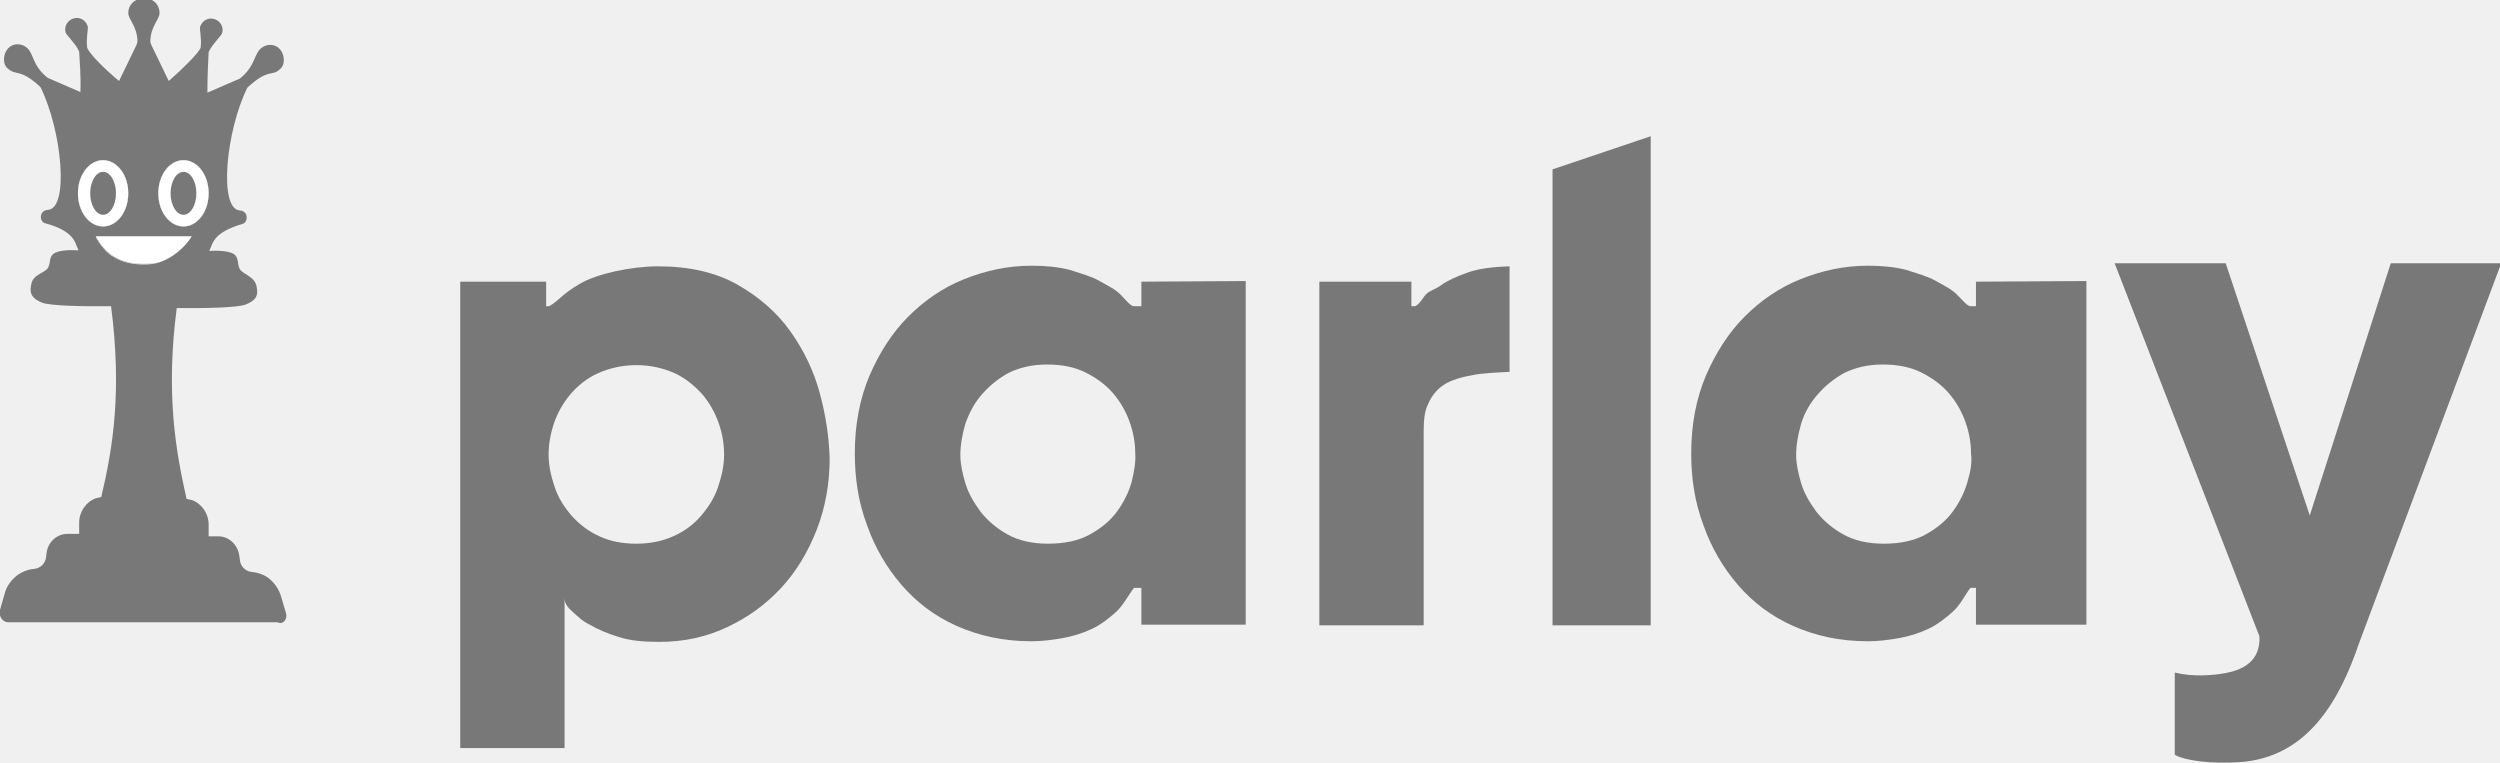
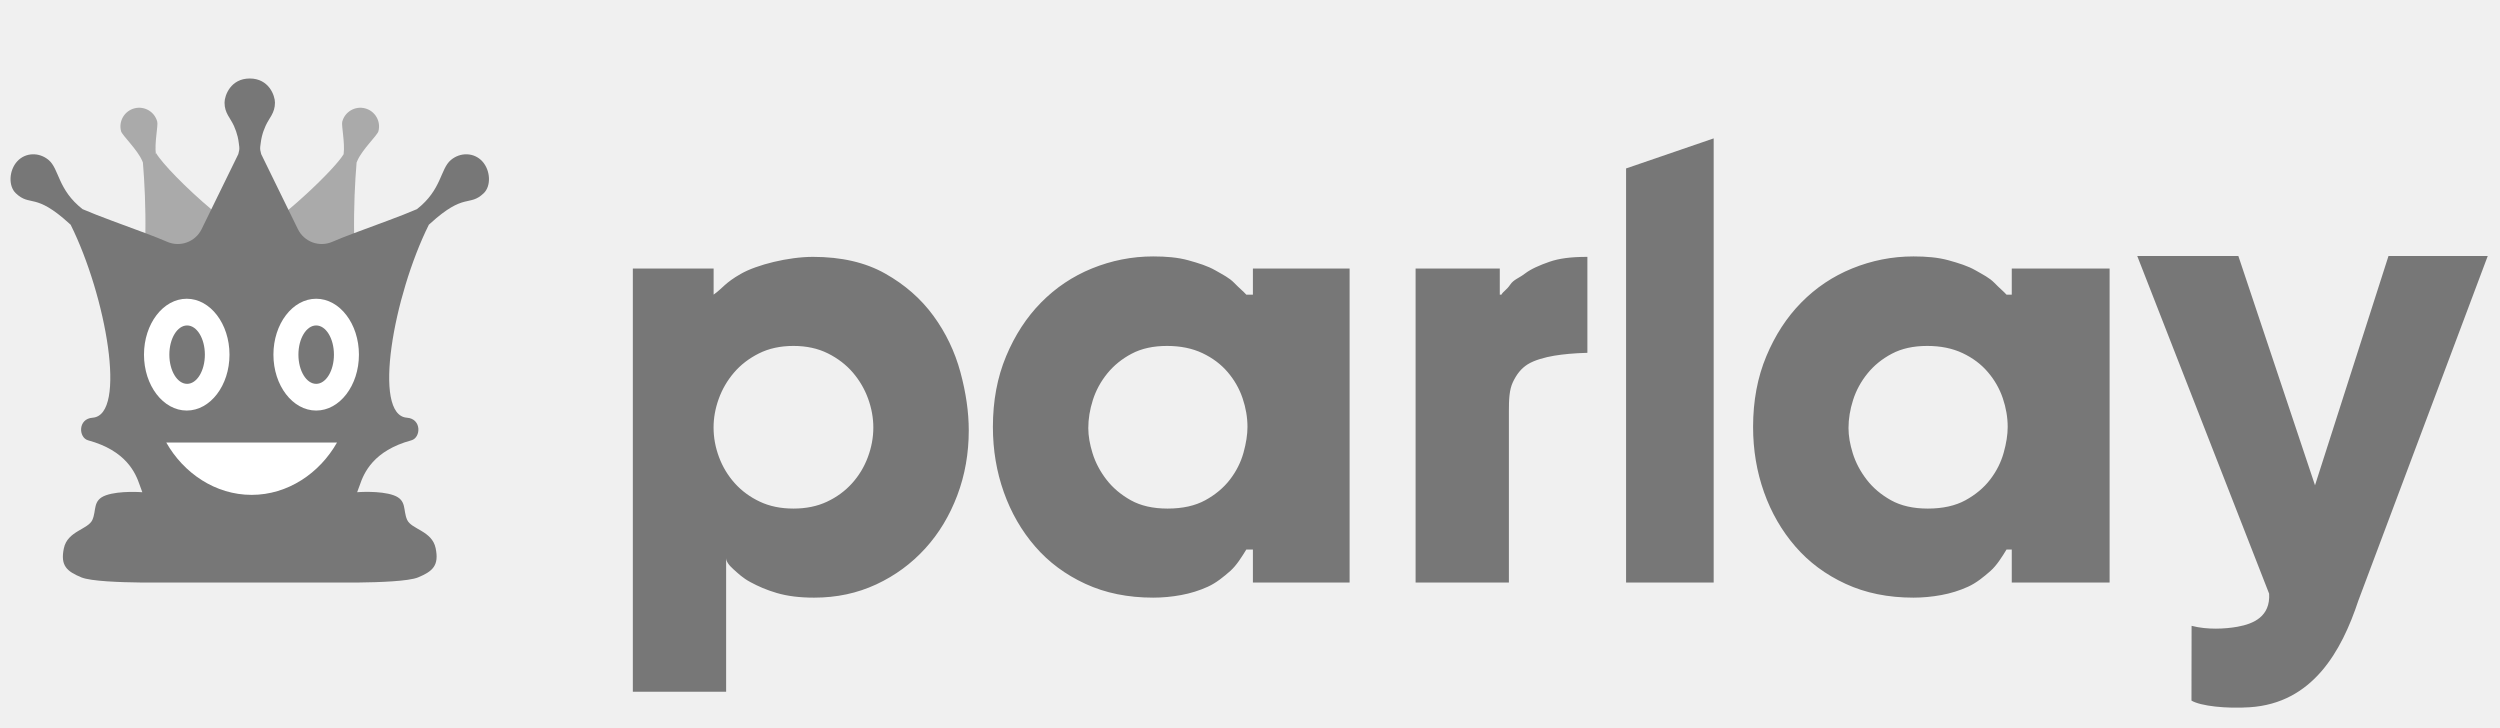
- <svg xmlns="http://www.w3.org/2000/svg" version="1.1" id="Layer_1" x="0px" y="0px" viewBox="54 88.7 407.4 124.3" style="enable-background:new 54 88.7 407.4 124.3;" xml:space="preserve">
-   <style type="text/css">
- 	.st0{fill:#787878;}
- 	.st1{fill:#FFFFFF;}
- </style>
-   <g>
-     <g>
-       <path class="st0" d="M187.6,152.8c-1-3.7-2.6-7-4.8-10.1c-2.2-3.1-5.1-5.6-8.6-7.6c-3.5-2-7.9-3-12.9-3c-4.4,0-10.1,1.2-12.9,2.9    c-2.9,1.7-3.2,2.6-4.9,3.6H143v-4h-14v76h17v-24.4c0,0.5,0.2,1.2,1.1,2s1.6,1.6,3,2.3c1.4,0.8,2.8,1.4,4.7,2    c1.9,0.6,4,0.8,6.6,0.8c4.1,0,7.7-0.8,11.1-2.4c3.4-1.6,6.3-3.7,8.8-6.4c2.5-2.7,4.4-5.9,5.8-9.5c1.4-3.6,2.1-7.5,2.1-11.6    C189.1,160,188.6,156.5,187.6,152.8z M171,168.1c-0.6,1.8-1.6,3.3-2.8,4.7c-1.2,1.4-2.7,2.5-4.5,3.3c-1.8,0.8-3.8,1.2-6,1.2    c-2.3,0-4.3-0.4-6-1.2c-1.8-0.8-3.2-1.9-4.5-3.3c-1.2-1.4-2.2-2.9-2.8-4.7s-1-3.5-1-5.3c0-1.7,0.3-3.4,0.9-5.2    c0.6-1.7,1.5-3.3,2.7-4.7c1.2-1.4,2.7-2.6,4.5-3.4s3.9-1.3,6.2-1.3c2.3,0,4.4,0.5,6.2,1.3s3.3,2.1,4.5,3.4c1.2,1.4,2.1,3,2.7,4.7    s0.9,3.4,0.9,5.2C172,164.6,171.6,166.3,171,168.1z" />
-       <path class="st0" d="M240,134.6v4h-1.2c-0.6,0-1.3-1-2.2-1.9c-0.9-0.9-2-1.4-3.4-2.2c-1.4-0.8-3-1.2-4.8-1.8    c-1.9-0.5-3.9-0.7-6.3-0.7c-3.9,0-7.5,0.8-11,2.2c-3.5,1.4-6.5,3.5-9.1,6.1c-2.6,2.6-4.7,5.9-6.3,9.6c-1.6,3.8-2.4,8-2.4,12.7    c0,4.1,0.6,8,2,11.7c1.3,3.7,3.2,6.9,5.6,9.7c2.4,2.8,5.4,5.1,9,6.7c3.6,1.6,7.6,2.5,12.2,2.5c1.6,0,3.3-0.2,5-0.5    s3.3-0.8,4.8-1.5c1.5-0.7,2.9-1.8,4-2.8s2.1-2.9,2.9-3.9h1.2v6h17v-56L240,134.6L240,134.6z M238.4,167.3    c-0.5,1.7-1.3,3.3-2.4,4.8c-1.1,1.5-2.6,2.7-4.4,3.7c-1.8,1-4.1,1.5-6.8,1.5c-2.6,0-4.8-0.5-6.6-1.5c-1.8-1-3.2-2.2-4.4-3.7    c-1.1-1.5-2-3-2.5-4.7c-0.5-1.7-0.8-3.2-0.8-4.5c0-1.7,0.3-3.3,0.8-5.1c0.6-1.7,1.4-3.3,2.6-4.7c1.2-1.4,2.6-2.6,4.4-3.6    c1.8-0.9,3.9-1.4,6.3-1.4c2.4,0,4.5,0.4,6.3,1.3c1.8,0.9,3.3,2,4.5,3.4s2.1,3,2.7,4.7c0.6,1.7,0.9,3.4,0.9,5.1    C239.1,164.1,238.8,165.6,238.4,167.3z" />
-       <path class="st0" d="M293.2,133.1c-1.7,0.6-3.3,1.3-4.4,2.1c-1.1,0.8-2.1,0.9-2.7,1.8c-0.6,0.9-1.2,1.6-1.6,1.6H284v-4h-15v56h17    v-30.7c0-2.1,0-3.9,0.7-5.3c0.6-1.4,1.4-2.4,2.6-3.2c1.2-0.8,3.1-1.3,4.8-1.6c1.6-0.3,3.9-0.4,5.9-0.5v-17.2    C297,132.2,294.9,132.5,293.2,133.1z" />
-       <path class="st0" d="M307,116.3v61.9c0,13.1,0,12.4,0,12.4h16c0,0,0-62,0-65.5c0-10.7,0-14.2,0-14.2L307,116.3z" />
-       <path class="st0" d="M376,134.6v4h-0.9c-0.5,0-1.3-1-2.2-1.9c-0.9-0.9-2-1.4-3.4-2.2c-1.4-0.8-3-1.2-4.8-1.8    c-1.9-0.5-4-0.7-6.3-0.7c-3.9,0-7.5,0.8-11,2.2c-3.5,1.4-6.5,3.5-9.1,6.1c-2.6,2.6-4.7,5.9-6.3,9.6c-1.6,3.8-2.4,8-2.4,12.7    c0,4.1,0.6,8,2,11.7c1.3,3.7,3.2,6.9,5.6,9.7c2.4,2.8,5.4,5.1,9,6.7s7.6,2.5,12.2,2.5c1.6,0,3.3-0.2,5-0.5    c1.7-0.3,3.3-0.8,4.8-1.5c1.5-0.7,2.9-1.8,4-2.8c1.2-1,2.1-2.9,2.9-3.9h0.9v6h18v-56L376,134.6L376,134.6z M374.6,167.3    c-0.5,1.7-1.3,3.3-2.4,4.8c-1.1,1.5-2.6,2.7-4.4,3.7c-1.8,1-4.1,1.5-6.8,1.5c-2.6,0-4.8-0.5-6.6-1.5c-1.8-1-3.2-2.2-4.4-3.7    c-1.1-1.5-2-3-2.5-4.7c-0.5-1.7-0.8-3.2-0.8-4.5c0-1.7,0.3-3.3,0.8-5.1c0.5-1.7,1.4-3.3,2.6-4.7c1.2-1.4,2.6-2.6,4.4-3.6    c1.8-0.9,3.9-1.4,6.3-1.4c2.4,0,4.5,0.4,6.3,1.3c1.8,0.9,3.3,2,4.5,3.4s2.1,3,2.7,4.7s0.9,3.4,0.9,5.1    C375.4,164.1,375.1,165.6,374.6,167.3z" />
-       <path class="st0" d="M443.6,131.6l-13.2,41.1l-13.7-41.1h-18.1l23.6,60.8c0.2,4.1-2.8,5.5-5.6,6c-2.2,0.4-5.4,0.6-8.2-0.1l0,13.4    c1.7,1,6.2,1.5,10.5,1.2c11.2-0.7,16.4-10.2,19.5-19.3l23.2-62L443.6,131.6L443.6,131.6z" />
-     </g>
-     <g>
-       <path class="st0" d="M100.6,188.6l-0.8-2.7c-0.3-1.1-1-2.1-1.8-2.8c-0.8-0.7-1.9-1.1-3-1.2c-1-0.1-1.8-0.9-1.9-1.9l-0.1-0.7    c-0.2-1.8-1.7-3.2-3.4-3.2H88v-1.9c0-1.8-1.1-3.4-2.7-4l-0.9-0.2c-1.8-8-3.4-17.2-1.6-31.1h3.6c0,0,6.3,0,7.7-0.6    c1.4-0.6,2.1-1.2,1.7-3c-0.4-1.7-2.4-1.9-2.8-2.9c-0.4-1,0-2-1.3-2.5c-1.4-0.5-3.6-0.3-3.6-0.3l0.3-0.7c0.4-1.2,1.3-2.6,5.1-3.7    c1-0.3,1-2.1-0.4-2.2c-3.5-0.2-2.3-12.9,1.2-20c0,0,0.1-0.1,0.1-0.1c3.5-3.2,3.9-1.6,5.3-3c0.8-0.7,0.7-2.3-0.1-3.2    c-0.8-0.9-2.2-0.9-3.1-0.1c-1.1,0.9-0.9,2.9-3.4,4.9c-1.6,0.7-3.5,1.5-5.3,2.3c0-2.6,0.1-4.8,0.2-6.6c0-0.1,0.1-0.1,0.1-0.2    c0.5-1.1,2-2.5,2.1-2.9c0.3-1-0.3-2-1.3-2.3c-1-0.3-2,0.3-2.3,1.3c-0.1,0.4,0.3,2.1,0.1,3.2c0,0,0,0.1,0,0.1v0.1l0,0    c-0.5,1-2.8,3.3-5.2,5.4l-2.9-6c0-0.1-0.1-0.3-0.1-0.4c0-2.5,1.5-3.6,1.5-4.7c0-1.2-0.9-2.3-2.1-2.3c-0.1,0-0.3,0-0.4,0    c-0.2,0-0.3,0-0.5,0c-1.2,0.1-2.1,1.1-2.1,2.3c0,1.1,1.5,2.2,1.5,4.7c0,0.1-0.1,0.2-0.1,0.4l-2.9,6c-2.4-2-4.7-4.3-5.2-5.4v-0.1    c0,0,0-0.1,0-0.1c-0.2-1.1,0.2-2.9,0.1-3.3c-0.3-1-1.3-1.6-2.3-1.3c-1,0.3-1.6,1.3-1.3,2.3c0.1,0.4,1.6,1.8,2.1,2.9    c0,0.1,0,0.1,0.1,0.2c0.1,1.8,0.3,4,0.2,6.6c-1.8-0.8-3.7-1.6-5.3-2.3c-2.5-1.9-2.3-4-3.4-4.9c-0.9-0.8-2.3-0.8-3.1,0.1    c-0.8,0.9-0.9,2.5-0.1,3.2c1.5,1.4,1.9-0.1,5.3,3c0,0,0.1,0.1,0.1,0.1c3.5,7.1,4.7,19.8,1.2,20c-1.5,0.1-1.4,2-0.4,2.2    c3.8,1,4.7,2.5,5.1,3.7l0.3,0.7c0,0-2.3-0.2-3.6,0.3c-1.3,0.5-0.9,1.5-1.3,2.4c-0.4,1-2.5,1.1-2.8,2.8c-0.4,1.7,0.3,2.4,1.7,3    c1.4,0.6,7.7,0.6,7.7,0.6h3.6c1.8,13.9,0.3,23.1-1.6,31.1l-0.9,0.2c-1.6,0.6-2.7,2.2-2.7,4v1.8H65c-1.7,0-3.2,1.3-3.4,3.1    l-0.1,0.7c-0.1,1-0.9,1.8-1.9,1.9c-1.1,0.1-2.1,0.5-3,1.2c-0.8,0.7-1.5,1.6-1.8,2.7l-0.8,2.8c-0.3,0.9,0.4,2,1.3,2h43.9    C100.2,190.6,100.9,189.5,100.6,188.6z M83.9,125.6c-2.3,0-4.1-2.4-4.1-5.4c0-3,1.8-5.4,4.1-5.4s4.1,2.4,4.1,5.4    C88,123.2,86.2,125.6,83.9,125.6z M66.7,120.2c0-3,1.8-5.4,4.1-5.4s4.1,2.4,4.1,5.4c0,3-1.8,5.4-4.1,5.4S66.7,123.2,66.7,120.2z     M77.3,131.8c-1.6,0-3.3-0.3-4.9-1.3c-1.6-0.9-2.8-3.2-2.8-3.2h15.5c0,0-1.1,1.8-3.1,3.1S78.9,131.8,77.3,131.8z" />
-       <ellipse class="st0" cx="70.8" cy="120.2" rx="4.1" ry="5.4" />
-       <path class="st0" d="M69.7,127.3h15.5c0,0-1.1,1.8-3.1,3.1s-3.2,1.3-4.8,1.3c-1.6,0-3.3-0.3-4.9-1.3    C70.9,129.6,69.7,127.3,69.7,127.3z" />
-       <ellipse class="st0" cx="83.9" cy="120.2" rx="4.1" ry="5.4" />
-       <g>
-         <ellipse class="st1" cx="70.8" cy="120.2" rx="4.1" ry="5.4" />
-         <ellipse class="st0" cx="70.8" cy="120.2" rx="2.1" ry="3.5" />
-         <ellipse class="st1" cx="83.9" cy="120.2" rx="4.1" ry="5.4" />
-         <ellipse class="st0" cx="83.9" cy="120.2" rx="2.1" ry="3.5" />
-         <path class="st1" d="M85.2,127.3c0,0-1.1,1.8-3.1,3.1s-3.2,1.3-4.8,1.3c-1.6,0-3.3-0.3-4.9-1.3c-1.6-0.9-2.8-3.2-2.8-3.2H85.2z" />
-       </g>
-     </g>
-   </g>
+ <svg xmlns="http://www.w3.org/2000/svg" xmlns:xlink="http://www.w3.org/1999/xlink" viewBox="0 0 2197.37 639.58">
+   <path fill="#777" d="M844.14 327.053c-4.896-18.017-12.797-34.528-23.748-49.515-10.95-14.987-25.08-27.356-42.43-37.125-17.348-9.77-38.477-14.644-63.384-14.644-21.558 0-49.295 6.872-63.446 14.946-14.15 8.094-15.53 12.284-23.945 18.284h.045v-23h-71v372h82V490.455c0 2.684 1.96 5.97 6.34 9.834 4.38 3.884 8.13 7.665 15.045 11.378 6.893 3.715 14.05 6.893 23.304 9.598 9.255 2.686 19.823 4.037 32.62 4.037 19.862 0 37.9-3.885 54.584-11.615 16.663-7.752 30.932-18.273 43.063-31.564 12.132-13.312 21.478-28.88 28.22-46.723 6.743-17.864 10.084-36.89 10.084-57.093 0-16.17-2.476-33.24-7.35-51.254m-81.336 74.744c-3.2 8.588-7.816 16.254-13.892 22.996-6.056 6.72-13.378 12.11-21.966 16.146-8.59 4.058-18.445 6.075-29.546 6.075-11.122 0-20.978-2.018-29.545-6.076-8.59-4.036-15.91-9.427-21.988-16.147-6.055-6.742-10.693-14.408-13.892-22.996-3.2-8.59-4.788-17.244-4.788-26.004 0-8.416 1.503-16.834 4.552-25.27 3.026-8.397 7.47-16.063 13.376-22.978 5.883-6.89 13.205-12.54 21.966-16.918 8.76-4.38 18.852-6.57 30.318-6.57 11.445 0 21.537 2.19 30.297 6.57 8.76 4.38 16.083 10.028 21.988 16.918 5.883 6.914 10.35 14.58 13.377 22.977 3.027 8.438 4.552 16.855 4.552 25.27 0 8.76-1.61 17.415-4.81 26.005M1101.232 236v23h-5.777c-2.684-3-6.227-5.762-10.607-10.315-4.38-4.53-9.942-7.196-16.662-11.082-6.743-3.866-14.644-6.294-23.748-8.828-9.083-2.512-19.368-3.393-30.813-3.393-18.852 0-36.78 3.65-53.787 10.542-17.006 6.915-31.908 16.93-44.705 29.9-12.797 12.97-23.082 28.756-30.812 47.286-7.75 18.508-11.616 39.254-11.616 62.143 0 20.205 3.2 39.328 9.598 57.344 6.4 18.014 15.567 33.932 27.527 47.738 11.938 13.826 26.69 24.76 44.19 32.832 17.52 8.096 37.382 12.133 59.605 12.133 8.095 0 16.255-.75 24.5-2.273 8.245-1.504 16.082-3.95 23.49-7.322 7.408-3.37 13.98-8.783 19.712-13.83 5.71-5.045 10.414-12.875 14.128-18.875h5.777v29h85V236h-85zm-8.29 162.018c-2.36 8.418-6.312 16.254-11.873 23.488-5.563 7.238-12.8 13.293-21.73 18.19-8.933 4.872-19.948 7.32-33.09 7.32-12.797 0-23.576-2.448-32.315-7.32-8.76-4.897-15.91-10.952-21.472-18.19-5.56-7.234-9.598-14.9-12.13-22.994-2.514-8.074-3.78-15.482-3.78-22.225 0-8.074 1.33-16.318 4.036-24.758 2.683-8.397 6.892-16.147 12.625-23.233 5.733-7.064 12.883-12.883 21.472-17.413 8.59-4.552 18.938-6.828 31.07-6.828 11.788 0 22.138 2.104 31.07 6.312 8.91 4.21 16.32 9.77 22.224 16.685 5.884 6.893 10.264 14.557 13.12 22.975s4.294 16.834 4.294 25.25c0 6.743-1.18 14.322-3.52 22.74M1361.97 230.063c-8.247 2.856-16.333 6.313-21.55 10.35-5.22 4.036-10.013 5.245-13.04 9.798-3.027 4.553-6.062 5.79-7.736 8.79h-1.41v-23h-74v276h82V361.643c0-10.436.31-19.023 3.51-25.766 3.2-6.72 7.114-11.94 13.02-15.652 5.883-3.693 15.23-6.227 23.325-7.58 8.072-1.332 17.144-2.19 29.144-2.535v-84.34c-15.002 0-25.02 1.437-33.265 4.293M1429.232 148.05V512h77V121.63M1768.232 236v23h-4.588c-2.706-3-6.228-5.762-10.608-10.315-4.38-4.53-9.94-7.196-16.662-11.082-6.742-3.866-14.665-6.294-23.748-8.828-9.104-2.512-19.368-3.393-30.812-3.393-18.874 0-36.803 3.65-53.788 10.542-17.027 6.915-31.93 16.93-44.705 29.9-12.817 12.97-23.08 28.756-30.81 47.286-7.752 18.508-11.64 39.254-11.64 62.143 0 20.205 3.2 39.328 9.6 57.344 6.398 18.014 15.59 33.932 27.55 47.738 11.937 13.826 26.667 24.76 44.187 32.832 17.5 8.096 37.383 12.133 59.607 12.133 8.072 0 16.232-.75 24.5-2.273 8.245-1.504 16.082-3.95 23.49-7.322 7.407-3.37 13.956-8.783 19.69-13.83 5.732-5.045 10.435-12.875 14.15-18.875h4.587v29h86V236h-85.998zm-7.122 162.018c-2.362 8.418-6.313 16.254-11.874 23.488-5.54 7.238-12.797 13.293-21.708 18.19-8.933 4.872-19.948 7.32-33.09 7.32-12.796 0-23.575-2.448-32.336-7.32-8.76-4.897-15.91-10.952-21.45-18.19-5.562-7.234-9.598-14.9-12.132-22.994-2.534-8.074-3.78-15.482-3.78-22.225 0-8.074 1.332-16.318 4.038-24.758 2.684-8.397 6.892-16.147 12.625-23.233 5.712-7.064 12.884-12.883 21.472-17.413 8.59-4.552 18.94-6.828 31.07-6.828 11.767 0 22.138 2.104 31.05 6.312 8.93 4.21 16.34 9.77 22.222 16.685 5.905 6.893 10.286 14.557 13.142 22.975s4.294 16.834 4.294 25.25c0 6.743-1.18 14.322-3.544 22.74M2099.36 225l-64.59 201.537L1967.394 225h-88.873l115.928 296.828c1.18 20.012-13.635 26.494-27.72 29.03-10.866 1.952-26.563 2.82-40.434-.786l-.106 65.72c8.138 4.83 30.62 7.2 51.21 5.85 55.163-3.608 80.586-48.855 95.466-93.73L2186.6 225h-87.24z" />
+   <path fill="none" d="M190 12.903h1997.368v609.58H190z" />
+   <defs>
+     <path id="a" d="M-2 64.58h447.42V512H-2z" />
+   </defs>
+   <clipPath id="b">
+     <use xlink:href="#a" overflow="visible" />
+   </clipPath>
+   <path clip-path="url(#b)" fill="#AAA" d="M186.245 184.41l-9.048 18.808c-5.477 11.196-18.778 16.268-30.208 11.3-5.265-2.285-11.93-4.81-19.235-7.564.425-25.07-.755-47.33-2.147-64.106-.213-.542-.447-1.065-.67-1.607-4.22-9.823-17.577-22.286-18.534-25.91-2.317-8.784 2.935-17.773 11.718-20.092 8.782-2.317 17.79 2.937 20.096 11.72.893 3.37-2.542 18.512-1.212 28.57.042.063.074-.52.106-.455.01.02.03-.584.042-.584h.01c4.976 8.738 26.422 30.907 49.08 49.92M332.624 115.338c-.946 3.626-14.312 16.098-18.52 25.923-.235.543-.46 1.085-.682 1.628-1.392 16.778-2.573 39.075-2.147 64.146-7.306 2.755-13.972 5.36-19.234 7.646-11.43 4.965-24.72.053-30.207-11.144l-9.05-18.49c5.616-4.71 11.165-9.602 16.397-14.418 15.897-14.62 28.953-28.57 32.696-34.864.01-.01.03-.032.042-.053.032-.063.074-.116.106-.18 1.33-10.06-2.095-25.2-1.21-28.57 2.316-8.783 11.31-14.035 20.095-11.717 8.79 2.318 14.03 11.313 11.714 20.095" />
+   <path clip-path="url(#b)" fill="#777" d="M376.943 197.504c-31.1 62.5-49.906 167.424-19.286 169.636 13.1.952 12.4 17.572 3.923 19.88-33.504 9.096-41.735 28.732-45.345 39.313l-2.316 6.293s20.098-1.607 32.08 2.692c11.823 4.264 8.048 13.02 11.823 21.53 3.784 8.513 21.89 9.623 25.08 24.94 3.198 15.302-2.613 20.38-15.39 25.693-8.283 3.452-34.603 4.326-52.038 4.52-9.41.095-16.236 0-16.236 0H139.792s-6.825.095-16.245 0c-17.434-.193-43.746-1.067-52.03-4.52-12.776-5.312-18.587-10.225-15.39-25.526 3.182-15.318 21.29-16.505 25.08-25.018 3.776-8.52 0-17.312 11.825-21.577 11.972-4.31 32.07-2.71 32.07-2.71l-2.306-6.308c-3.608-10.575-11.84-30.218-45.345-39.323-8.476-2.3-9.176-18.92 3.924-19.874C111.996 364.926 93.19 260 62.09 197.502c-.332-.314-.673-.603-1.022-.9-30.533-27.91-34.308-14.532-47.17-26.75-6.704-6.378-6.04-20.124 1.25-28.06 7.296-7.942 19.33-8.108 27.58-1.17 9.48 7.987 7.933 26.06 29.823 43.204 14.455 6.292 36.887 14.175 55.238 21.087 7.297 2.753 13.947 5.348 19.2 7.638 11.43 4.964 24.73.053 30.217-11.14l8.53-17.444 23.742-48.534c.28-1.17.533-2.307.77-3.408.375-1.835-.13-4.343-.35-6.214-.228-1.922-.56-3.835-1.014-5.715-.787-3.268-1.905-6.44-3.294-9.5-3.182-7.05-8.232-11.202-8.232-20.378 0-6.213 5.33-21.226 22.162-21.226 16.83 0 22.16 15.014 22.16 21.227 0 9.176-5.05 13.327-8.23 20.38-1.39 3.058-2.518 6.23-3.295 9.498-.455 1.88-.787 3.792-1.014 5.715-.226 1.87-.733 4.38-.35 6.214.237 1.1.49 2.237.77 3.408l23.962 48.99 8.31 16.987c5.488 11.193 18.78 16.103 30.21 11.14 5.25-2.29 11.9-4.884 19.198-7.628 18.35-6.92 40.783-14.804 55.237-21.096 21.9-17.145 20.353-35.216 29.834-43.204 8.25-6.938 20.283-6.772 27.58 1.162 7.29 7.944 7.953 21.69 1.25 28.07-12.862 12.216-16.638-1.163-47.17 26.748-.353.3-.695.587-1.027.902" />
+   <path clip-path="url(#b)" fill="#FFF" d="M164.134 360.854c-20.72 0-37.58-22.042-37.58-49.135s16.86-49.135 37.58-49.135 37.58 22.04 37.58 49.134-16.86 49.134-37.58 49.134M277.903 360.854c-20.72 0-37.58-22.042-37.58-49.135s16.86-49.135 37.58-49.135 37.58 22.04 37.58 49.134-16.86 49.134-37.58 49.134" />
+   <path clip-path="url(#b)" fill="#777" d="M293.514 311.72c0-14.174-6.99-25.664-15.61-25.664-8.622 0-15.61 11.49-15.61 25.663 0 14.174 6.988 25.664 15.61 25.664 8.62 0 15.61-11.49 15.61-25.665" />
+   <path clip-path="url(#b)" fill="#FFF" d="M146.146 388.967h150.067c-15.24 26.89-43.136 46-75.042 46-31.887 0-59.783-19.11-75.024-46" />
+   <path clip-path="url(#b)" fill="#777" d="M180.067 311.72c0-14.174-6.99-25.664-15.61-25.664-8.623 0-15.612 11.49-15.612 25.663 0 14.174 6.99 25.664 15.61 25.664 8.624 0 15.612-11.49 15.612-25.665" />
</svg>
